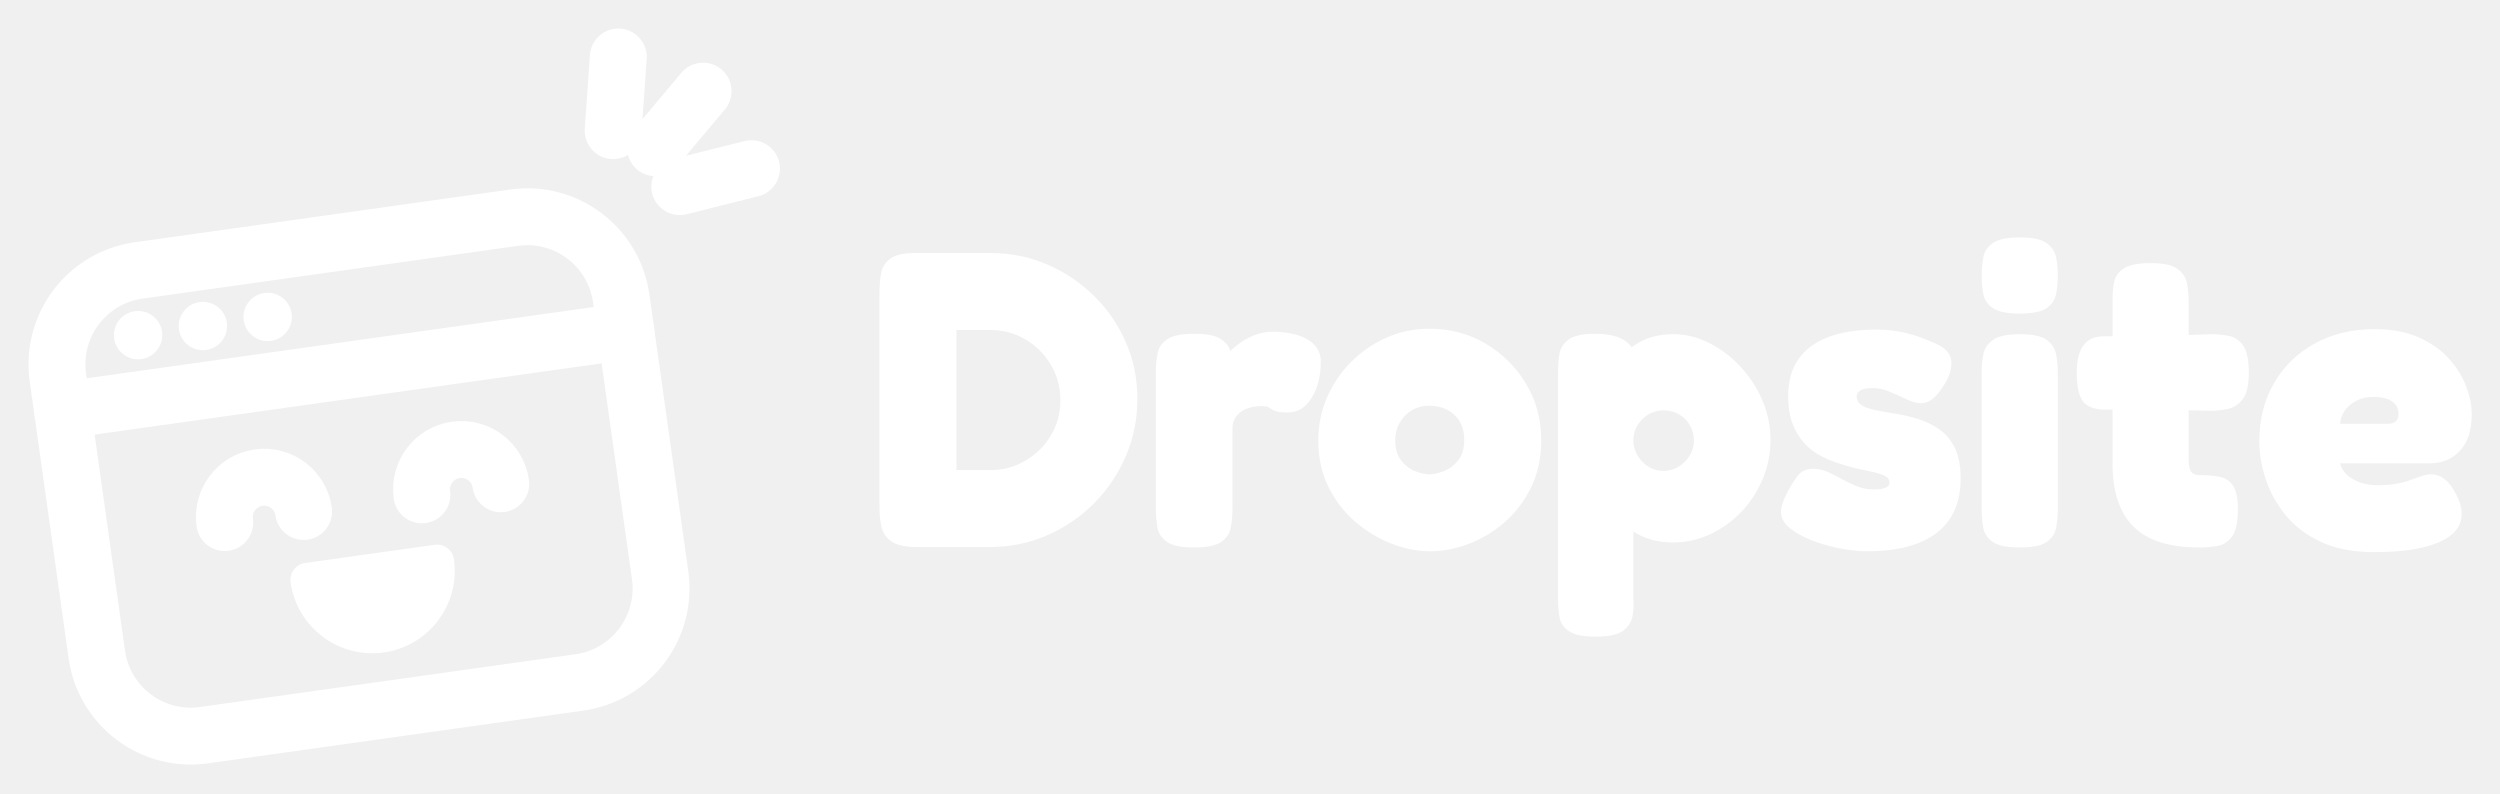
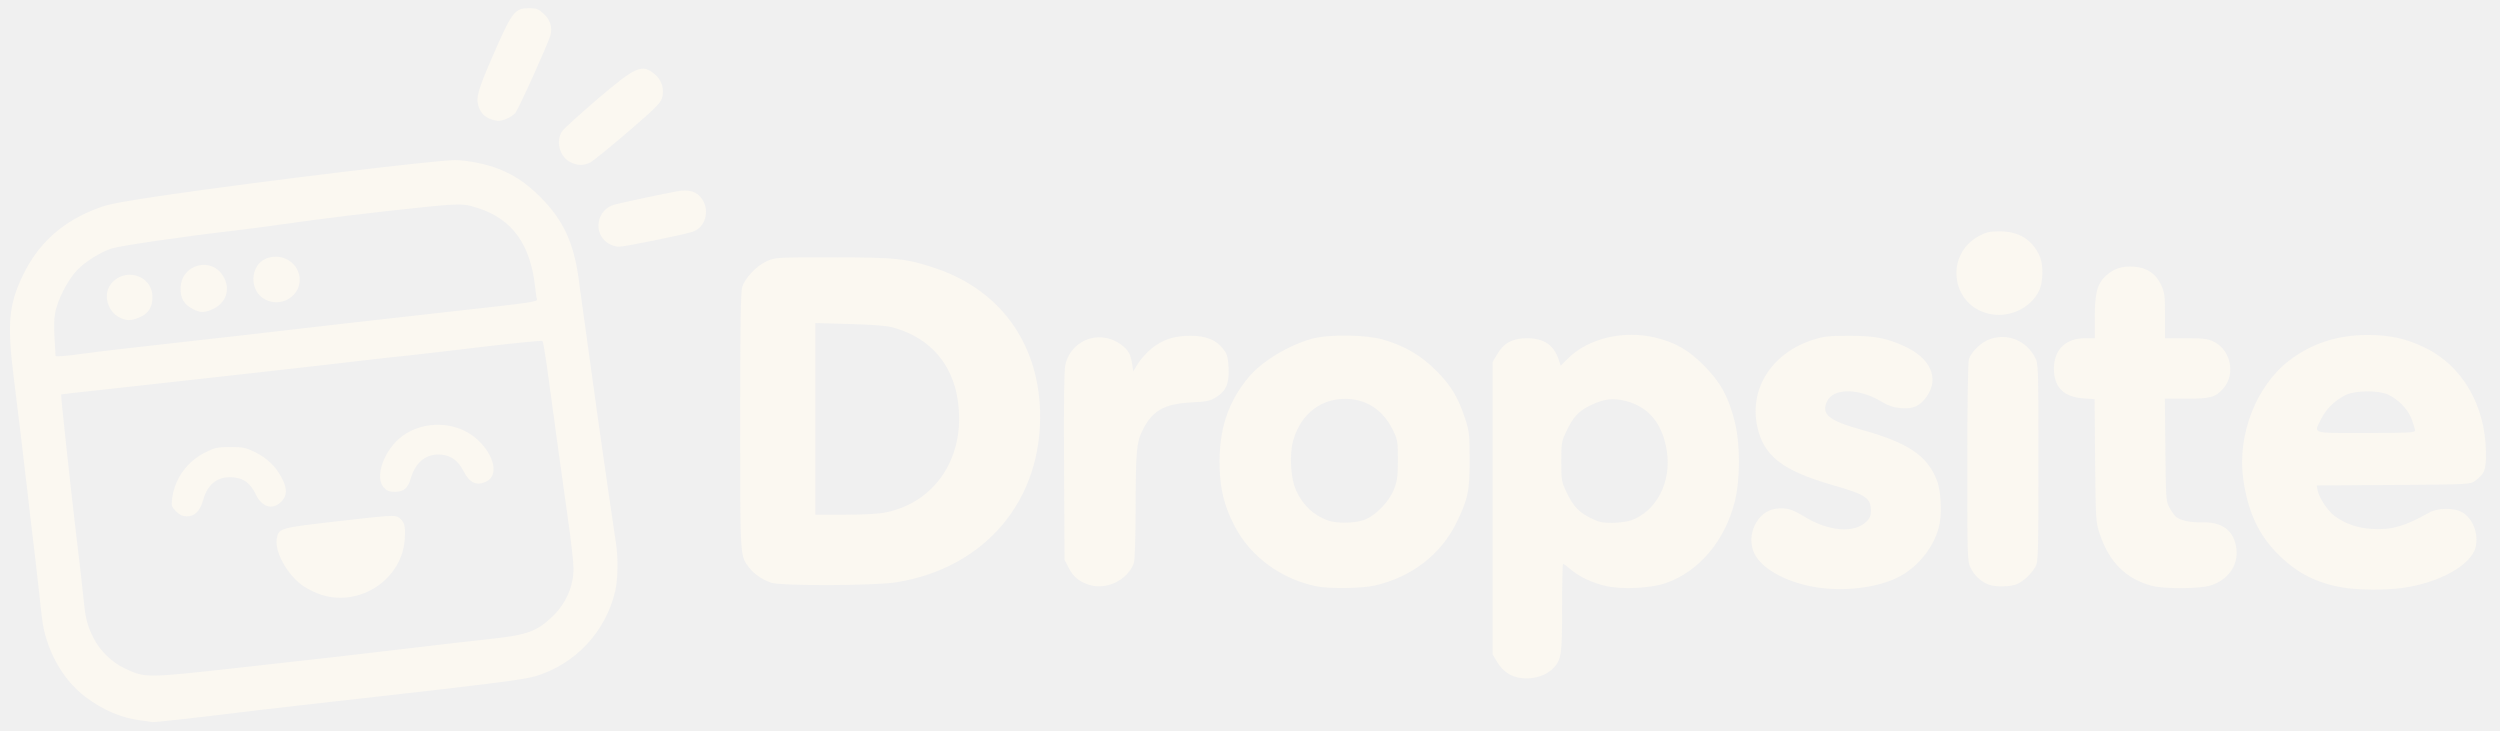
- <svg xmlns="http://www.w3.org/2000/svg" viewBox="4.76 3 175.78 55.76" width="703.12" height="223.03" role="img" aria-label="Dropsite">
-   <g transform="rotate(-8 30 36.5)" fill="none" stroke="#ffffff" stroke-width="4" stroke-linecap="round" stroke-linejoin="round">
-     <rect x="10" y="20" width="40" height="33" rx="6.67" />
-     <path d="M10 29H50" />
-     <path d="M20.2 38.4a2.8 2.8 0 0 1 5.6 0" />
-     <path d="M34.2 38.4a2.8 2.8 0 0 1 5.6 0" />
-     <g fill="#ffffff" stroke="none">
-       <circle cx="16" cy="24.5" r="1.7" />
-       <circle cx="20.6" cy="24.5" r="1.7" />
-       <circle cx="25.2" cy="24.5" r="1.7" />
-     </g>
-     <path fill="#ffffff" d="M25.4 43.2h9.2a4.6 4.6 0 0 1 -9.2 0z" stroke-width="2.4" />
-     <path d="M51.08 14.91L52.16 9.83" />
-     <path d="M53.86 16.52L57.73 13.04" />
-     <path d="M55.17 19.46L60.34 18.91" />
-   </g>
-   <path fill="#ffffff" transform="translate(65.77 41.23) scale(0.02958)" d="M119 8Q76 8 57 -5Q38 -18 33 -39Q28 -60 28 -84V-601Q28 -623 32 -644Q36 -665 55 -678.5Q74 -692 120 -691H292Q363 -691 426 -664Q489 -637 537.5 -589.5Q586 -542 613.5 -479Q641 -416 641 -345Q641 -272 613.5 -208Q586 -144 537.5 -95.5Q489 -47 425.5 -19.5Q362 8 289 8ZM211 -175H292Q337 -175 375 -197.5Q413 -220 435.5 -257.5Q458 -295 458 -341Q458 -387 435.5 -425Q413 -463 375 -485.5Q337 -508 291 -508H211Z M775 9Q730 9 711 -4.5Q692 -18 688.5 -39.5Q685 -61 685 -83V-409Q685 -432 689 -452.5Q693 -473 712 -486Q731 -499 776 -499Q820 -499 838.5 -487Q857 -475 861 -460.5Q865 -446 865 -438L849 -444Q849 -444 857 -453Q865 -462 880.5 -474Q896 -486 917.5 -495Q939 -504 966 -504Q975 -504 988.5 -502.5Q1002 -501 1017.5 -497Q1033 -493 1046.5 -485Q1060 -477 1068.5 -464Q1077 -451 1077 -432Q1077 -382 1055.5 -347Q1034 -312 999 -312Q980 -312 972 -314.5Q964 -317 960.5 -319.5Q957 -322 952.5 -324.5Q948 -327 936 -327Q921 -327 908.5 -323.5Q896 -320 886.5 -313Q877 -306 872 -296.5Q867 -287 867 -276V-81Q867 -59 863 -38Q859 -17 840 -4Q821 9 775 9Z M1337 18Q1291 18 1244 -0.5Q1197 -19 1157.5 -53.5Q1118 -88 1094.5 -136.5Q1071 -185 1071 -245Q1071 -300 1092 -348Q1113 -396 1149.5 -432.5Q1186 -469 1233.5 -490Q1281 -511 1335 -511Q1409 -511 1469 -475.5Q1529 -440 1565 -380Q1601 -320 1601 -246Q1601 -183 1577 -134Q1553 -85 1514 -51Q1475 -17 1428.5 0.5Q1382 18 1337 18ZM1335 -165Q1350 -165 1369.5 -172.5Q1389 -180 1403.5 -198Q1418 -216 1418 -247Q1418 -272 1407.5 -290Q1397 -308 1378 -318Q1359 -328 1334 -328Q1312 -328 1294 -317.5Q1276 -307 1265 -288.5Q1254 -270 1254 -246Q1254 -216 1268 -198Q1282 -180 1301 -172.5Q1320 -165 1335 -165Z M1915 -3Q1866 -3 1830 -23Q1794 -43 1771 -77.5Q1748 -112 1737 -156Q1726 -200 1727 -249Q1728 -297 1739.5 -342Q1751 -387 1774 -422Q1797 -457 1832 -477.5Q1867 -498 1915 -498Q1959 -498 2000.5 -477Q2042 -456 2075 -420.5Q2108 -385 2127 -340Q2146 -295 2146 -247Q2146 -197 2127 -152.5Q2108 -108 2075.5 -74.5Q2043 -41 2001.5 -22Q1960 -3 1915 -3ZM1730 221Q1686 221 1667 208Q1648 195 1644.5 175Q1641 155 1641 133V-410Q1641 -432 1644.5 -452Q1648 -472 1666.5 -485.5Q1685 -499 1729 -499Q1764 -499 1787 -489.5Q1810 -480 1820 -460V132Q1822 154 1817.5 174.5Q1813 195 1794 208Q1775 221 1730 221ZM1891 -173Q1911 -173 1927.5 -183Q1944 -193 1954 -209.5Q1964 -226 1964 -245Q1964 -265 1954.5 -281.5Q1945 -298 1928.5 -307.5Q1912 -317 1892 -317Q1872 -317 1855.5 -307Q1839 -297 1829.5 -281Q1820 -265 1820 -245Q1820 -226 1830 -209.5Q1840 -193 1856 -183Q1872 -173 1891 -173Z M2375 18Q2347 18 2312.5 11.5Q2278 5 2245.5 -7.5Q2213 -20 2192 -37Q2171 -54 2171 -76Q2171 -86 2175.5 -98.5Q2180 -111 2188 -126Q2196 -141 2208 -158Q2215 -168 2224.5 -173Q2234 -178 2247 -178Q2265 -178 2282 -170.5Q2299 -163 2316 -153.5Q2333 -144 2351.5 -136.5Q2370 -129 2391 -129Q2410 -129 2419.5 -133Q2429 -137 2429 -145Q2429 -153 2422.5 -158Q2416 -163 2404.5 -166.5Q2393 -170 2378 -173Q2363 -176 2346 -180Q2329 -184 2311 -190Q2288 -197 2266 -208.5Q2244 -220 2226.5 -239Q2209 -258 2198.5 -285Q2188 -312 2188 -351Q2188 -403 2212 -438Q2236 -473 2283 -491Q2330 -509 2399 -509Q2416 -509 2433 -507Q2450 -505 2467.5 -501Q2485 -497 2502.5 -490.5Q2520 -484 2538 -476Q2575 -460 2576 -431.5Q2577 -403 2555 -372Q2543 -353 2530.5 -343.5Q2518 -334 2505 -334Q2489 -334 2470 -343Q2451 -352 2430 -361Q2409 -370 2388 -370Q2376 -370 2367.5 -367.5Q2359 -365 2355 -360.5Q2351 -356 2351 -350Q2351 -339 2358.5 -332.5Q2366 -326 2378.5 -322Q2391 -318 2407.5 -315Q2424 -312 2443 -309Q2469 -305 2496.5 -296.5Q2524 -288 2547 -272Q2570 -256 2584 -228Q2598 -200 2598 -155Q2598 -70 2541.5 -26Q2485 18 2375 18Z M2738 9Q2693 9 2674 -4.5Q2655 -18 2651.5 -39Q2648 -60 2648 -82V-408Q2648 -430 2652 -450.5Q2656 -471 2675 -484.5Q2694 -498 2739 -498Q2784 -498 2802.5 -484.5Q2821 -471 2825 -450Q2829 -429 2829 -406V-81Q2829 -59 2825 -38Q2821 -17 2802.5 -4Q2784 9 2738 9ZM2738 -547Q2693 -547 2674 -560.5Q2655 -574 2651.5 -595Q2648 -616 2648 -638Q2648 -661 2652 -681.5Q2656 -702 2675 -715Q2694 -728 2739 -728Q2784 -728 2802.5 -714.5Q2821 -701 2825 -680Q2829 -659 2829 -637Q2829 -615 2825 -594Q2821 -573 2802.5 -560Q2784 -547 2738 -547Z M3166 9Q3113 9 3074 -3Q3035 -15 3009.5 -40Q2984 -65 2971.5 -103Q2959 -141 2959 -192V-580Q2959 -603 2963 -622.5Q2967 -642 2986 -654.5Q3005 -667 3050 -667Q3094 -667 3113 -653.5Q3132 -640 3136 -619Q3140 -598 3140 -576V-201Q3140 -190 3141.5 -182.5Q3143 -175 3146 -171Q3149 -167 3154 -165Q3159 -163 3167 -163Q3193 -163 3213.5 -159Q3234 -155 3245.5 -138Q3257 -121 3257 -81Q3257 -36 3243 -17Q3229 2 3208 5.5Q3187 9 3166 9ZM2938 -493H3055L3193 -498Q3215 -498 3235.5 -494Q3256 -490 3269.5 -471Q3283 -452 3283 -406Q3283 -364 3269.5 -345Q3256 -326 3235.5 -321Q3215 -316 3192 -316L3065 -319H2934Q2900 -321 2887 -341Q2874 -361 2874 -407Q2874 -450 2890 -471.5Q2906 -493 2938 -493Z M3581 20Q3506 20 3454 -4.5Q3402 -29 3370 -68.5Q3338 -108 3323 -154Q3308 -200 3308 -243Q3308 -322 3343 -382Q3378 -442 3440 -476Q3502 -510 3582 -510Q3644 -510 3688 -490Q3732 -470 3759.5 -439Q3787 -408 3800 -373Q3813 -338 3813 -308Q3813 -251 3785 -221Q3757 -191 3713 -191H3500Q3504 -175 3516.5 -163.5Q3529 -152 3548 -145.5Q3567 -139 3589 -139Q3611 -139 3628 -141.5Q3645 -144 3657.5 -148Q3670 -152 3680.5 -156Q3691 -160 3699.5 -162.5Q3708 -165 3716 -165Q3734 -165 3749 -153Q3764 -141 3776 -117Q3783 -104 3786 -92.5Q3789 -81 3789 -71Q3789 -41 3764.5 -21Q3740 -1 3694 9.5Q3648 20 3581 20ZM3500 -285H3612Q3626 -285 3632.5 -291Q3639 -297 3639 -309Q3639 -322 3631.5 -331Q3624 -340 3611 -344.5Q3598 -349 3580 -349Q3556 -349 3538 -339.5Q3520 -330 3510.5 -315.5Q3501 -301 3500 -285Z" />
+ <svg xmlns="http://www.w3.org/2000/svg" viewBox="30 31 1530 447" role="img">
+   <path fill="#fbf8f1" fill-rule="evenodd" d="M116.2 471.9C104.3 470.4 93.0 465.6 82.3 457.5C68.0 446.8 57.7 427.9 55.6 408.5C55.3 405.8 54.5 399.3 54.0 394.1C53.4 389.0 52.3 379.1 51.5 372.1C50.7 365.2 49.3 353.4 48.4 346.0C46.8 331.3 46.3 327.8 45.5 321.0C45.2 318.5 44.1 308.9 43.0 299.5C41.9 290.1 39.8 273.6 38.5 262.8C34.3 229.3 35.3 217.5 44.0 199.5C53.7 179.4 68.8 166.1 90.7 158.1C96.9 155.8 106.3 154.1 133.6 150.1C193.9 141.4 296.8 129.0 308.3 129.0C315.8 129.0 327.6 131.4 335.0 134.3C345.2 138.4 352.1 143.1 360.6 151.5C374.4 165.3 380.9 178.9 384.0 200.7C384.5 204.5 385.2 209.1 385.4 211.0C386.0 215.0 393.3 268.0 395.5 284.0C397.6 299.3 405.7 355.4 406.9 363.0C408.4 372.2 408.2 385.4 406.5 392.8C400.6 417.8 382.0 437.6 357.5 444.9C350.4 447.0 327.3 449.9 250.5 458.5C227.9 461.0 200.3 464.2 189.0 465.5C145.7 470.8 124.8 473.1 123.3 472.9C122.9 472.8 119.6 472.4 116.2 471.9ZM953.3 443.4C950.7 441.9 947.9 439.0 946.3 436.2L943.5 431.5L943.5 342.0L943.5 252.5L946.3 247.8C950.3 240.9 955.8 238.0 964.5 238.0C974.9 238.0 980.9 242.1 983.9 251.1L985.1 254.8L989.9 250.1C1002.3 238.0 1023.5 233.0 1043.0 237.6C1055.0 240.4 1063.6 245.3 1073.0 254.9C1083.0 265.0 1087.8 273.8 1091.6 288.8C1095.1 302.5 1095.1 324.5 1091.6 338.3C1085.5 362.1 1069.7 380.8 1049.6 387.8C1040.1 391.1 1022.6 391.9 1012.7 389.6C1004.1 387.6 996.6 384.0 991.3 379.5C989.0 377.6 986.9 376.0 986.6 376.0C986.3 376.0 986.0 388.2 986.0 403.0C986.0 432.0 985.6 434.6 980.7 439.8C974.5 446.5 961.3 448.3 953.3 443.4ZM177.5 439.5C230.9 433.6 248.1 431.6 282.6 427.5C298.6 425.6 319.7 423.1 329.6 422.1C352.6 419.6 358.4 417.5 367.8 408.6C376.4 400.4 381.0 390.0 381.0 378.7C381.0 375.5 379.5 362.0 377.6 348.7C375.7 335.4 373.0 315.7 371.5 305.0C370.1 294.3 368.3 281.0 367.5 275.5C366.7 270.0 365.3 259.9 364.4 253.0C363.4 246.1 362.4 240.2 362.0 239.7C361.7 239.3 346.6 240.8 328.4 242.9C310.3 245.1 288.8 247.6 280.5 248.5C272.2 249.3 261.9 250.5 257.5 251.0C239.7 253.2 131.7 265.3 92.0 269.6C78.5 271.0 67.5 272.3 67.4 272.4C67.1 272.7 73.0 327.2 75.9 352.0C79.0 377.5 80.8 393.9 81.5 401.0C82.4 409.8 83.7 414.4 87.2 421.4C91.1 429.2 98.5 436.4 106.4 440.1C119.0 446.0 119.1 446.0 177.5 439.5ZM226.6 395.0C223.4 394.0 218.5 391.6 215.8 389.8C206.0 383.2 197.9 368.7 199.4 360.6C200.6 354.2 200.9 354.1 237.6 349.9C268.0 346.4 271.6 346.2 273.7 347.5C277.5 350.0 278.3 352.7 277.7 361.0C276.1 385.5 250.4 402.6 226.6 395.0ZM1145.0 390.9C1125.5 388.6 1108.4 379.8 1103.6 369.6C1098.4 358.6 1105.3 344.1 1116.5 342.4C1122.9 341.5 1126.6 342.5 1134.0 347.0C1148.8 356.2 1164.6 357.6 1172.2 350.3C1174.3 348.3 1175.0 346.7 1175.0 343.7C1175.0 335.8 1172.0 333.7 1152.0 328.0C1120.7 319.0 1109.2 310.0 1105.4 291.8C1100.5 268.5 1114.7 246.7 1140.0 238.8C1146.5 236.8 1149.5 236.5 1162.0 236.5C1177.8 236.6 1184.2 237.8 1195.5 242.9C1211.6 250.2 1217.1 262.7 1209.0 273.9C1204.8 279.6 1201.0 281.3 1193.6 280.8C1188.8 280.4 1186.1 279.5 1181.3 276.7C1167.4 268.4 1151.9 268.4 1148.1 276.7C1144.5 284.5 1149.3 288.5 1168.9 293.9C1197.7 301.9 1209.4 309.7 1215.4 325.0C1217.7 330.7 1218.5 343.8 1217.1 351.2C1214.6 364.8 1203.9 378.4 1191.0 384.6C1179.0 390.4 1160.9 392.8 1145.0 390.9ZM1463.4 390.5C1447.2 387.6 1435.8 381.7 1424.5 370.5C1412.4 358.6 1405.8 344.5 1402.9 324.5C1399.0 297.3 1410.8 267.0 1431.2 251.5C1444.9 241.1 1460.6 236.0 1479.0 236.0C1492.6 236.0 1502.6 238.2 1513.9 243.7C1536.9 254.7 1551.0 279.0 1551.4 307.7C1551.5 318.7 1550.7 320.9 1544.6 325.4C1541.9 327.4 1540.5 327.5 1494.8 327.8L1447.8 328.1L1448.4 331.2C1449.2 335.5 1454.6 343.6 1458.4 346.5C1464.8 351.4 1472.7 354.2 1481.5 354.7C1493.4 355.5 1501.8 353.1 1516.5 344.8C1521.9 341.7 1531.9 341.6 1537.0 344.6C1543.5 348.4 1547.1 358.1 1545.0 366.1C1542.1 377.1 1522.4 387.9 1499.7 390.9C1489.4 392.3 1472.3 392.1 1463.4 390.5ZM836.1 389.9C814.3 385.6 795.4 371.8 785.6 353.0C779.4 341.1 776.8 331.0 776.4 317.0C775.8 294.4 781.3 277.3 794.2 261.8C802.3 252.1 818.7 242.2 833.0 238.3C843.2 235.5 866.0 235.8 876.4 238.8C889.4 242.6 899.4 248.3 908.6 257.5C917.8 266.5 922.4 274.2 926.6 287.0C929.2 294.9 929.4 296.7 929.4 312.0C929.5 331.3 928.4 336.5 921.4 350.8C911.8 370.4 893.8 384.3 871.1 389.4C863.5 391.1 843.8 391.4 836.1 389.9ZM1346.8 389.5C1331.1 385.2 1320.9 375.1 1315.2 358.2C1312.6 350.5 1312.6 350.4 1312.2 312.9L1311.9 275.3L1305.0 274.8C1292.9 273.9 1287.0 268.0 1287.0 256.6C1287.0 245.1 1294.2 238.0 1305.9 238.0L1312.0 238.0L1312.0 225.7C1312.0 210.3 1313.5 204.6 1318.9 199.7C1323.8 195.3 1328.7 193.7 1336.0 194.2C1343.9 194.8 1349.3 198.4 1352.6 205.3C1354.7 210.0 1355.0 211.8 1355.0 224.2L1355.0 238.0L1367.7 238.0C1378.6 238.0 1381.0 238.3 1384.8 240.1C1395.3 245.2 1398.3 260.0 1390.7 268.7C1385.9 274.2 1382.9 275.0 1368.0 275.0L1354.9 275.0L1355.2 306.2C1355.5 336.0 1355.6 337.7 1357.6 341.5C1358.8 343.7 1360.6 346.2 1361.6 347.2C1364.4 349.6 1370.6 350.9 1378.5 350.7C1390.4 350.5 1397.4 356.1 1398.7 366.9C1399.9 377.0 1393.6 385.9 1382.9 389.3C1376.6 391.4 1353.9 391.5 1346.8 389.5ZM695.6 388.6C689.7 386.4 686.8 383.8 684.0 378.4L681.5 373.6L681.2 316.5C681.0 276.9 681.2 257.9 682.0 254.3C684.5 242.6 696.0 235.3 707.7 238.0C713.1 239.2 719.0 243.2 721.1 247.3C721.7 248.4 722.5 251.3 722.9 253.8L723.5 258.3L726.6 253.3C728.4 250.5 732.1 246.4 734.9 244.2C741.8 238.7 748.6 236.5 758.5 236.5C768.2 236.5 774.3 239.0 778.6 244.6C781.1 247.8 781.5 249.4 781.9 256.1C782.3 265.7 780.5 270.1 774.4 274.0C770.6 276.4 768.8 276.8 758.9 277.3C742.4 278.2 735.2 282.3 729.2 294.4C725.6 301.5 725.1 306.9 725.0 340.8C725.0 360.5 724.5 374.1 723.9 375.7C719.8 386.5 706.3 392.6 695.6 388.6ZM1247.7 389.0C1243.1 387.6 1238.4 383.4 1236.1 378.7C1234.0 374.4 1234.0 373.3 1234.0 313.7C1234.0 277.6 1234.4 252.1 1235.0 250.6C1236.8 245.8 1242.9 240.2 1248.2 238.4C1258.8 234.9 1269.9 239.4 1275.3 249.5C1277.5 253.5 1277.5 254.0 1277.5 314.0C1277.5 369.3 1277.4 374.8 1275.8 377.6C1273.3 382.1 1268.4 386.8 1264.3 388.5C1260.5 390.1 1252.2 390.3 1247.7 389.0ZM501.9 387.6C496.3 385.6 491.5 382.3 488.6 378.5C482.8 371.0 483.0 373.5 483.0 288.7C483.0 231.4 483.3 209.7 484.2 206.8C485.9 201.2 492.9 193.7 499.2 190.9C504.5 188.5 504.8 188.5 539.5 188.5C578.6 188.5 585.1 189.2 603.2 195.4C641.8 208.6 665.1 240.5 666.5 282.0C668.3 336.7 633.2 378.7 578.3 387.4C565.2 389.5 507.6 389.7 501.9 387.6ZM864.5 349.3C871.5 347.0 880.0 338.3 883.1 330.5C885.1 325.4 885.5 322.7 885.5 312.5C885.5 301.0 885.4 300.2 882.3 293.9C876.7 282.6 867.5 276.1 855.9 275.2C839.4 274.0 826.3 283.7 821.5 300.4C819.0 309.1 819.8 323.7 823.2 331.1C827.4 340.3 833.9 346.4 842.9 349.6C848.0 351.4 858.8 351.3 864.5 349.3ZM1028.1 349.5C1043.6 344.1 1053.1 326.0 1050.1 307.1C1047.5 290.3 1039.1 280.0 1024.9 276.4C1017.2 274.4 1011.5 275.1 1003.3 279.1C996.1 282.6 992.8 286.1 988.6 295.0C985.7 301.1 985.5 302.2 985.5 313.5C985.5 324.8 985.7 325.9 988.6 332.0C992.8 340.8 996.0 344.3 1003.2 347.9C1008.3 350.5 1010.5 351.0 1016.5 351.0C1020.4 351.0 1025.6 350.3 1028.1 349.5ZM137.8 344.0C134.9 341.1 134.8 340.6 135.4 335.7C137.0 323.8 144.7 313.2 155.8 307.8C161.6 304.9 163.2 304.6 171.0 304.6C178.7 304.6 180.4 304.9 186.1 307.7C193.5 311.4 198.7 316.4 202.4 323.4C205.9 330.0 205.8 334.3 202.1 338.1C196.7 343.4 190.2 341.4 186.4 333.3C183.5 327.2 179.5 324.0 174.0 323.3C164.1 321.9 157.3 326.6 154.5 336.5C152.5 343.7 149.3 347.0 144.4 347.0C141.8 347.0 140.0 346.2 137.8 344.0ZM572.5 344.5C599.4 338.9 617.0 316.1 617.0 287.1C616.9 258.5 602.4 238.6 576.5 231.4C572.2 230.3 564.4 229.7 549.8 229.3L529.0 228.7L529.0 287.4L529.0 346.0L547.2 346.0C559.4 346.0 567.8 345.5 572.5 344.5ZM264.9 329.4C259.5 323.6 264.1 308.6 274.0 299.7C286.1 288.8 306.5 288.0 319.6 297.9C331.6 307.0 336.0 321.3 328.0 325.5C321.8 328.7 317.4 326.7 313.5 319.0C310.5 313.1 306.2 309.9 300.5 309.3C291.4 308.2 284.4 313.5 281.5 323.5C279.6 329.9 277.2 332.0 271.5 332.0C268.3 332.0 266.8 331.4 264.9 329.4ZM1508.0 294.5C1508.0 293.7 1507.1 290.6 1506.0 287.6C1503.7 281.5 1497.6 275.2 1491.3 272.4C1485.4 269.8 1471.8 269.9 1465.9 272.6C1459.4 275.6 1453.6 281.2 1450.6 287.3C1445.9 296.7 1443.8 296.0 1478.0 296.0C1503.7 296.0 1508.0 295.8 1508.0 294.5ZM80.5 247.5C91.5 246.0 102.6 244.7 153.5 239.0C168.3 237.4 188.2 235.1 197.5 234.0C212.2 232.2 262.1 226.6 307.5 221.5C356.4 216.1 359.0 215.7 358.6 214.1C358.3 213.2 357.8 209.8 357.5 206.5C354.6 180.5 343.5 165.1 322.7 158.4C315.3 156.0 313.5 155.9 304.2 156.4C294.3 157.0 244.8 162.5 223.0 165.5C217.2 166.3 205.8 167.8 197.5 169.0C189.2 170.1 178.9 171.5 174.5 172.0C141.7 175.8 103.5 181.4 98.2 183.1C91.3 185.4 82.2 191.1 77.3 196.2C72.5 201.2 67.2 210.7 64.8 218.4C62.8 225.1 62.7 228.5 64.0 248.8C64.0 249.4 70.4 248.9 80.5 247.5ZM103.2 225.3C95.9 221.7 93.0 211.5 97.6 205.2C105.8 194.1 123.3 199.2 123.3 212.8C123.4 219.0 120.6 223.2 115.0 225.4C110.0 227.4 107.4 227.4 103.2 225.3ZM1245.9 222.7C1223.7 216.4 1220.6 186.6 1241.0 175.5C1245.7 173.0 1247.6 172.6 1254.0 172.6C1265.9 172.6 1274.1 177.9 1278.5 188.3C1280.6 193.3 1280.4 203.5 1278.1 208.5C1272.9 220.0 1258.6 226.3 1245.9 222.7ZM148.0 220.1C142.6 217.3 140.5 213.7 140.5 207.6C140.7 192.3 160.3 187.5 167.2 201.1C170.9 208.3 168.3 216.0 161.0 219.8C155.6 222.5 152.5 222.6 148.0 220.1ZM192.1 214.2C182.4 209.0 182.9 193.5 192.7 189.3C200.6 186.1 209.4 189.6 212.4 197.1C217.3 209.3 203.9 220.5 192.1 214.2ZM401.9 179.7C392.6 173.5 395.3 159.0 406.2 156.2C411.9 154.7 437.0 149.4 444.3 148.1C451.8 146.7 456.6 148.2 459.7 152.9C464.6 160.2 461.6 170.4 453.7 172.9C447.7 174.8 412.3 182.0 408.8 182.0C406.8 182.0 403.8 181.0 401.9 179.7ZM379.0 130.2C372.4 126.9 369.9 117.2 374.2 111.1C375.5 109.4 385.2 100.6 395.8 91.5C419.5 71.4 423.0 69.9 430.9 76.6C435.0 80.0 436.7 85.7 435.2 90.9C434.2 94.2 430.9 97.4 414.2 111.8C403.3 121.1 393.0 129.5 391.3 130.4C387.2 132.5 383.4 132.4 379.0 130.2ZM329.3 103.5C325.5 101.9 323.1 98.5 322.3 93.7C321.6 89.1 324.0 82.3 334.3 59.0C343.7 38.0 345.4 36.0 354.1 36.0C358.1 36.0 359.6 36.6 362.4 39.1C366.6 42.8 368.2 47.6 366.9 52.5C365.3 58.1 347.3 98.0 345.3 100.2C343.1 102.7 337.9 105.0 334.8 105.0C333.5 104.9 331.1 104.3 329.3 103.5Z" />
</svg>
